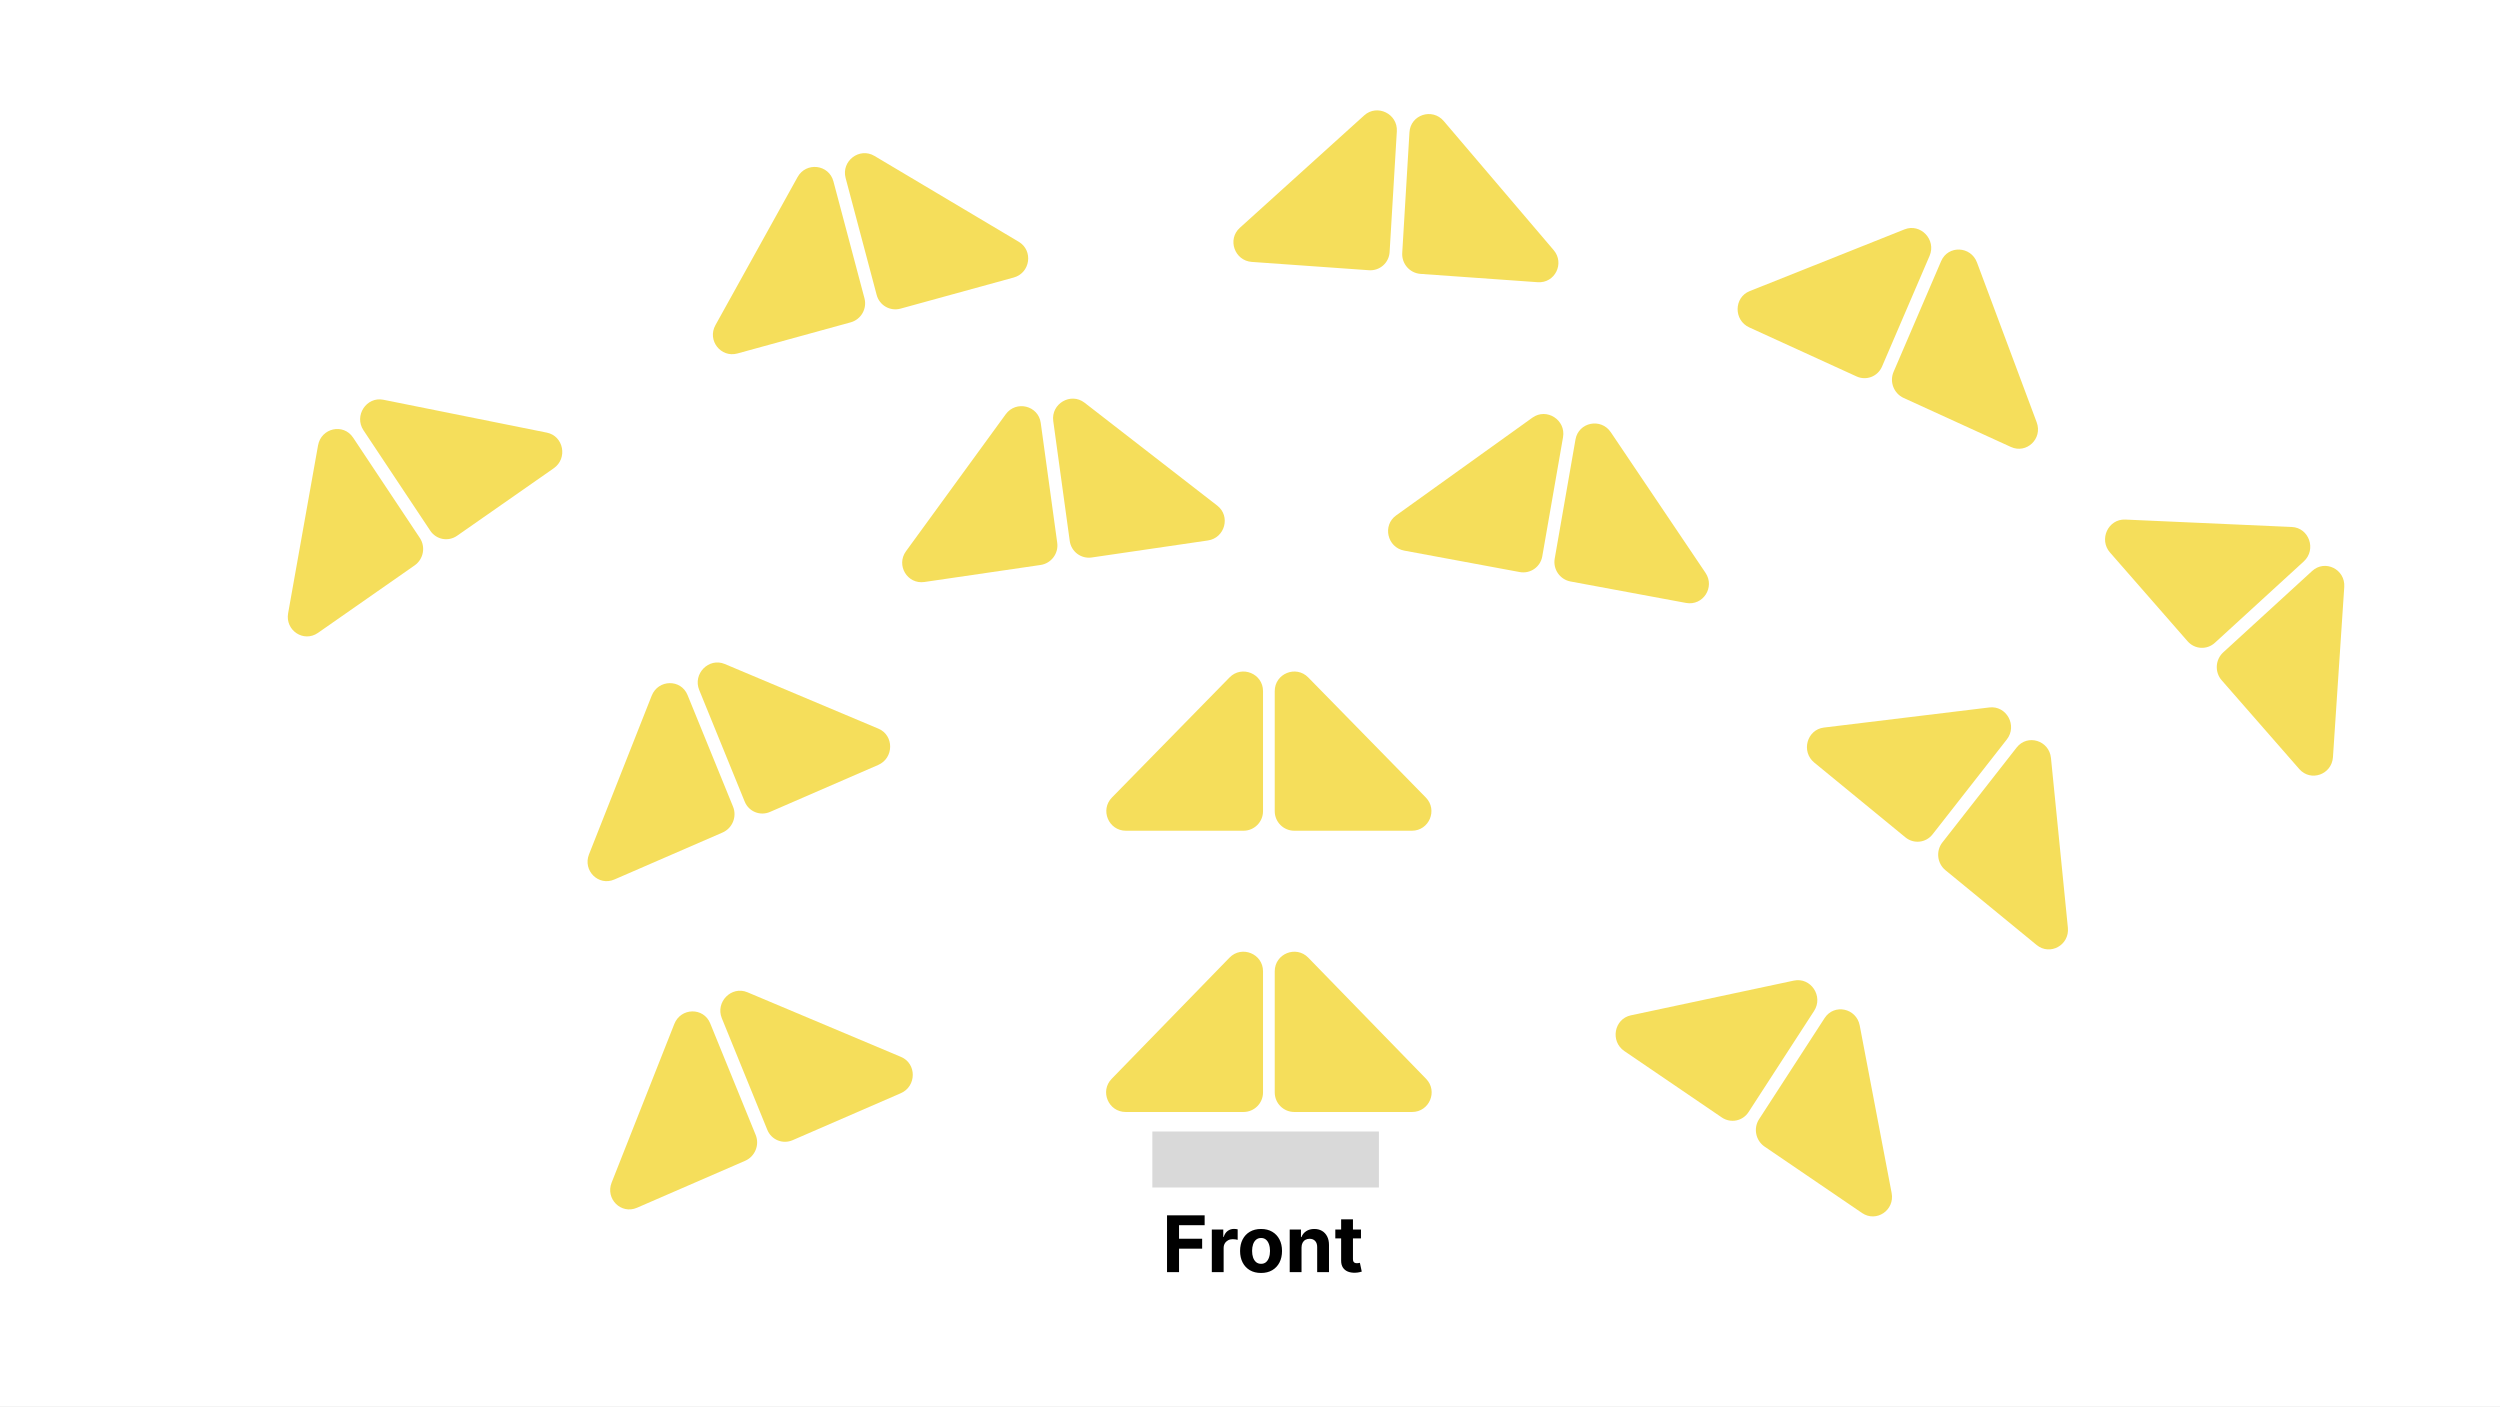
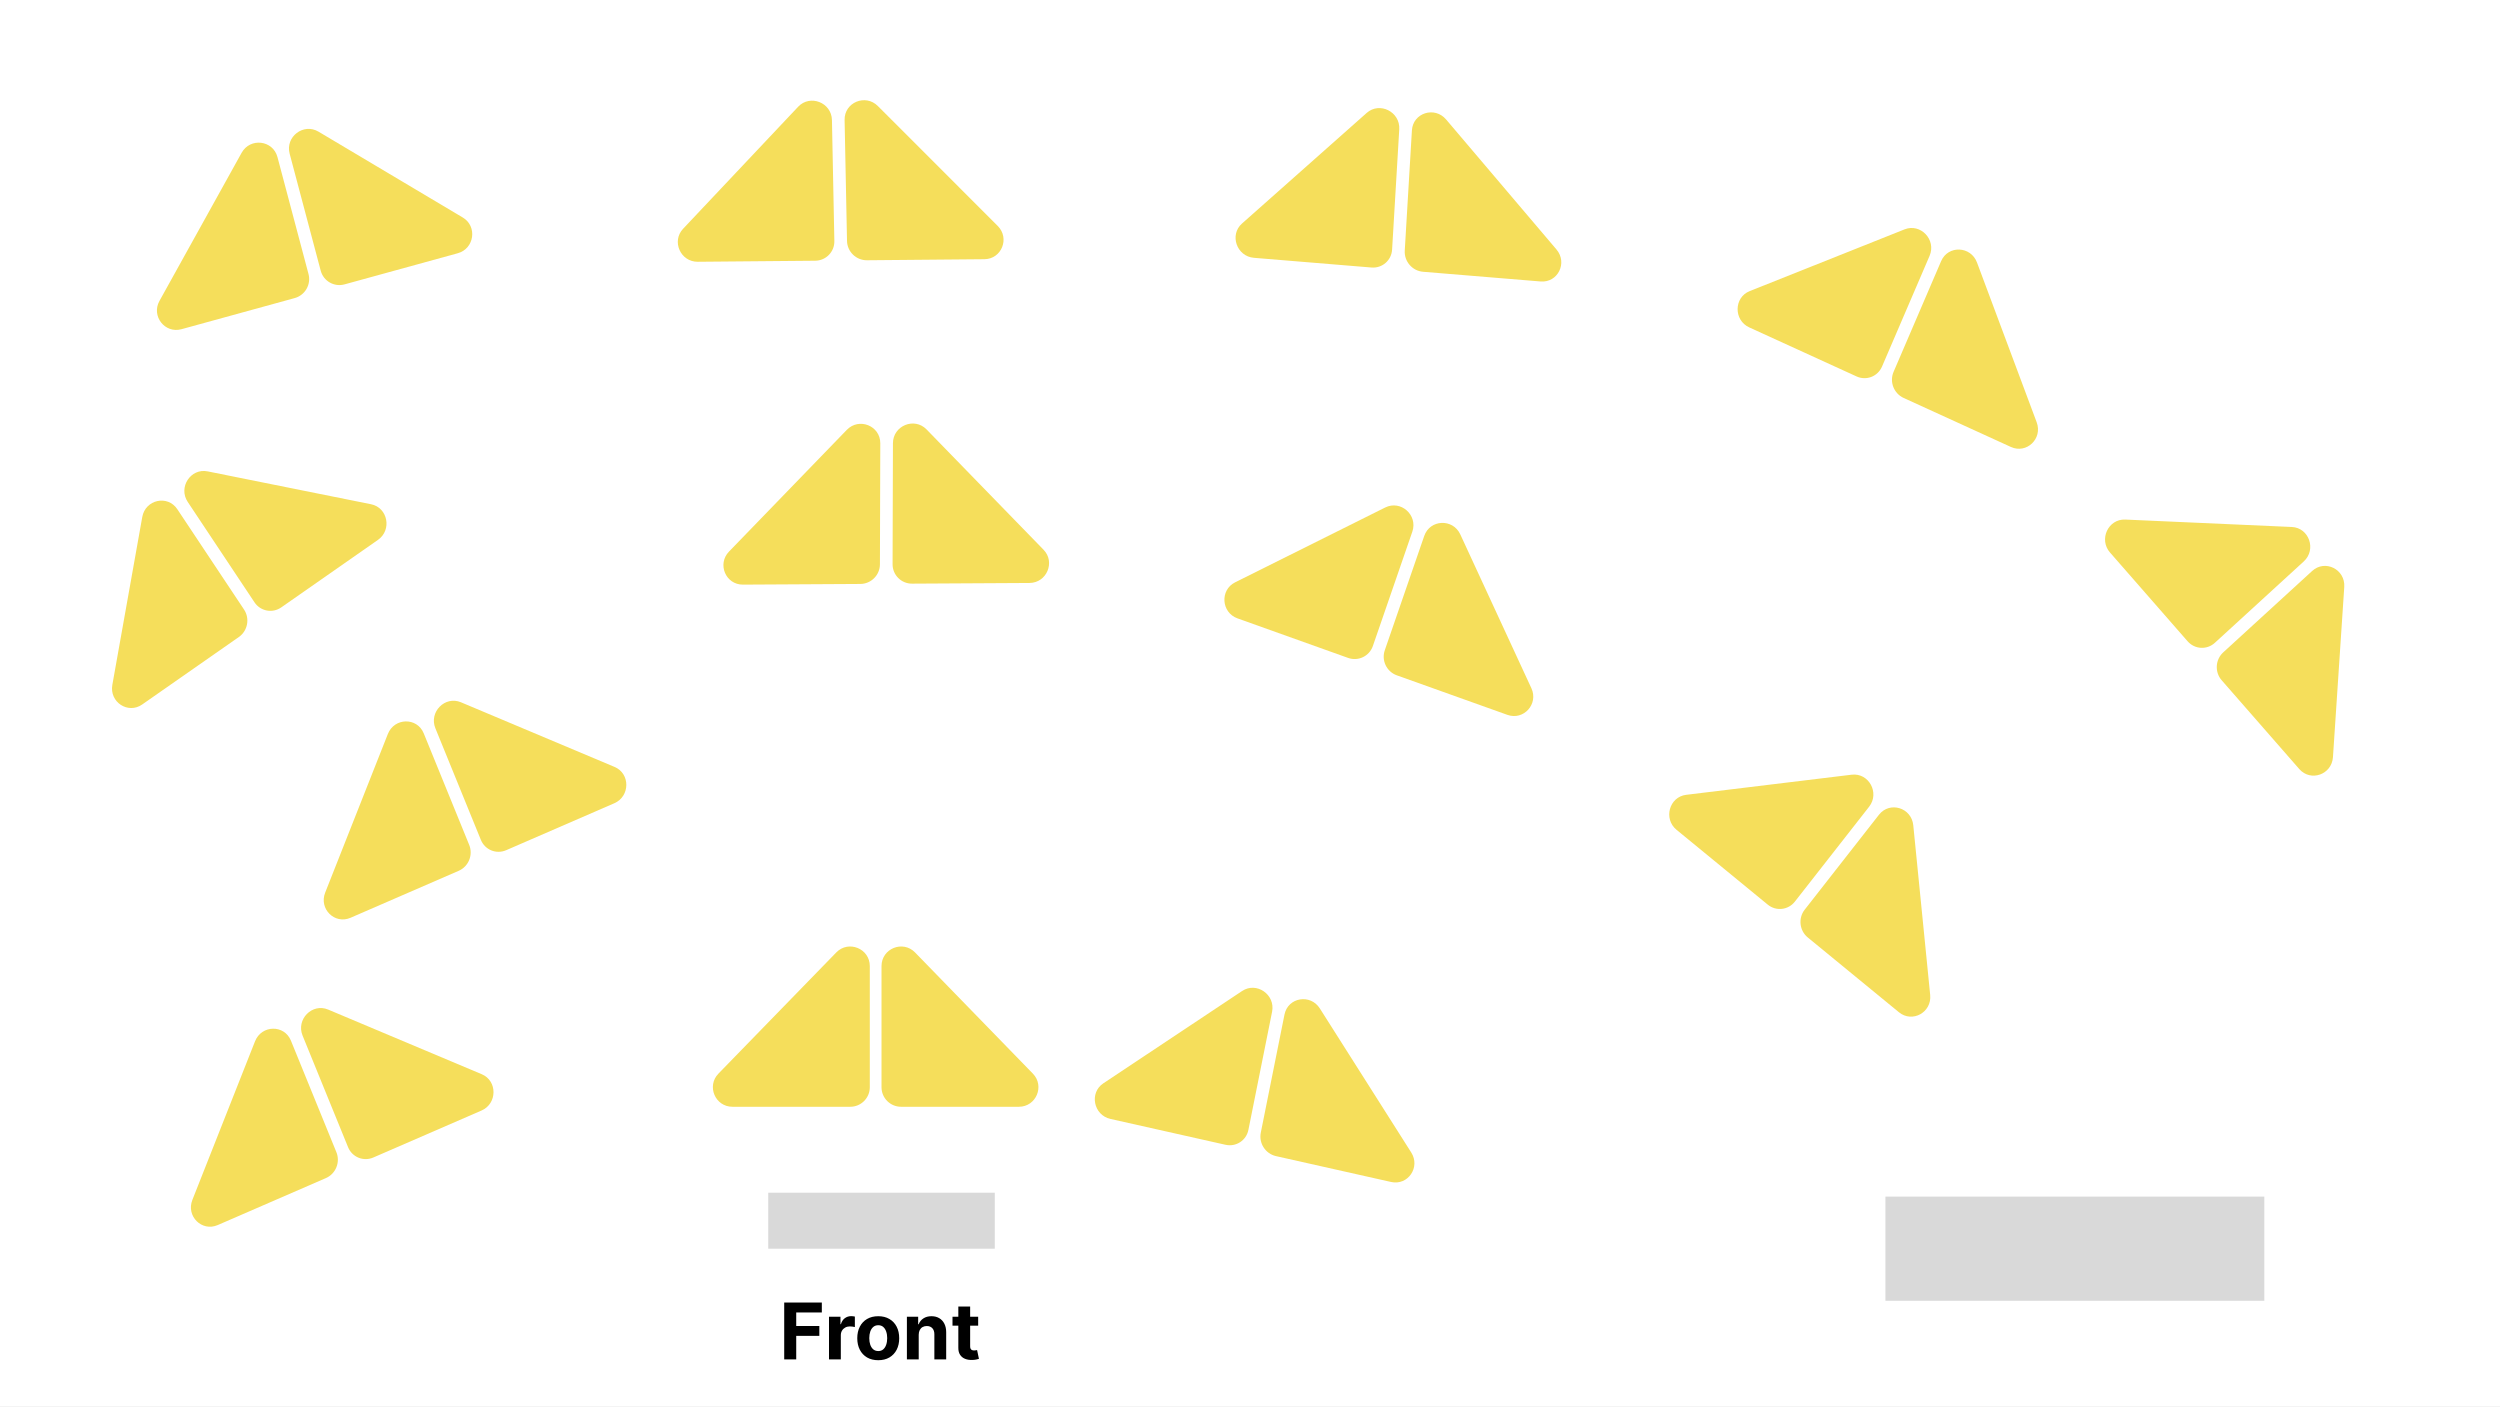
<svg xmlns="http://www.w3.org/2000/svg" width="1920" height="1080" viewBox="0 0 1920 1080" fill="none">
  <rect width="1920" height="1080" fill="white" />
-   <rect x="885" y="869" width="174" height="43" fill="#D9D9D9" />
-   <path d="M896.273 977V933.364H925.165V940.97H905.499V951.368H923.248V958.974H905.499V977H896.273ZM930.673 977V944.273H939.473V949.983H939.814C940.41 947.952 941.412 946.418 942.818 945.381C944.224 944.33 945.843 943.804 947.676 943.804C948.13 943.804 948.62 943.832 949.146 943.889C949.672 943.946 950.133 944.024 950.531 944.124V952.178C950.105 952.05 949.515 951.936 948.762 951.837C948.01 951.737 947.321 951.688 946.696 951.688C945.36 951.688 944.167 951.979 943.116 952.561C942.079 953.129 941.255 953.925 940.645 954.947C940.048 955.97 939.75 957.149 939.75 958.484V977H930.673ZM968.487 977.639C965.178 977.639 962.315 976.936 959.901 975.53C957.5 974.109 955.646 972.135 954.339 969.607C953.033 967.064 952.379 964.116 952.379 960.764C952.379 957.384 953.033 954.429 954.339 951.901C955.646 949.358 957.5 947.384 959.901 945.977C962.315 944.557 965.178 943.847 968.487 943.847C971.797 943.847 974.652 944.557 977.053 945.977C979.467 947.384 981.328 949.358 982.635 951.901C983.942 954.429 984.595 957.384 984.595 960.764C984.595 964.116 983.942 967.064 982.635 969.607C981.328 972.135 979.467 974.109 977.053 975.53C974.652 976.936 971.797 977.639 968.487 977.639ZM968.53 970.608C970.036 970.608 971.293 970.182 972.301 969.33C973.31 968.463 974.07 967.284 974.581 965.793C975.107 964.301 975.369 962.604 975.369 960.7C975.369 958.797 975.107 957.099 974.581 955.608C974.07 954.116 973.31 952.937 972.301 952.071C971.293 951.205 970.036 950.771 968.53 950.771C967.01 950.771 965.732 951.205 964.695 952.071C963.672 952.937 962.898 954.116 962.372 955.608C961.861 957.099 961.605 958.797 961.605 960.7C961.605 962.604 961.861 964.301 962.372 965.793C962.898 967.284 963.672 968.463 964.695 969.33C965.732 970.182 967.01 970.608 968.53 970.608ZM999.574 958.08V977H990.497V944.273H999.148V950.047H999.531C1000.26 948.143 1001.47 946.638 1003.17 945.53C1004.88 944.408 1006.95 943.847 1009.38 943.847C1011.65 943.847 1013.63 944.344 1015.32 945.338C1017.01 946.332 1018.32 947.753 1019.26 949.599C1020.2 951.432 1020.67 953.619 1020.67 956.162V977H1011.59V957.781C1011.61 955.778 1011.09 954.216 1010.06 953.094C1009.02 951.957 1007.59 951.389 1005.77 951.389C1004.55 951.389 1003.47 951.652 1002.54 952.178C1001.61 952.703 1000.89 953.47 1000.36 954.479C999.851 955.473 999.588 956.673 999.574 958.08ZM1045.23 944.273V951.091H1025.52V944.273H1045.23ZM1029.99 936.432H1039.07V966.943C1039.07 967.781 1039.2 968.435 1039.45 968.903C1039.71 969.358 1040.07 969.678 1040.52 969.862C1040.99 970.047 1041.53 970.139 1042.14 970.139C1042.57 970.139 1042.99 970.104 1043.42 970.033C1043.84 969.947 1044.17 969.884 1044.4 969.841L1045.83 976.595C1045.37 976.737 1044.73 976.901 1043.91 977.085C1043.08 977.284 1042.08 977.405 1040.9 977.447C1038.72 977.533 1036.8 977.241 1035.15 976.574C1033.52 975.906 1032.25 974.869 1031.34 973.463C1030.43 972.057 1029.98 970.281 1029.99 968.136V936.432Z" fill="black" />
-   <path d="M853.755 828.543L944.246 735.485C953.633 725.831 970 732.477 970 745.942V839C970 847.284 963.284 854 955 854H864.509C851.246 854 844.509 838.051 853.755 828.543Z" fill="#F5DE5B" />
-   <path d="M1095.25 828.543L1004.75 735.485C995.367 725.831 979 732.477 979 745.942V839C979 847.284 985.716 854 994 854H1084.49C1097.75 854 1104.49 838.051 1095.25 828.543Z" fill="#F5DE5B" />
-   <path d="M853.963 612.506L944.282 520.265C953.685 510.662 970 517.319 970 530.759V623C970 631.284 963.284 638 955 638H864.681C851.393 638 844.667 622 853.963 612.506Z" fill="#F5DE5B" />
-   <path d="M1095.04 612.506L1004.72 520.265C995.315 510.662 979 517.319 979 530.759V623C979 631.284 985.716 638 994 638H1084.32C1097.61 638 1104.33 622 1095.04 612.506Z" fill="#F5DE5B" />
-   <path d="M1252.48 779.777L1377.68 753.101C1390.68 750.332 1400.54 765.106 1393.23 776.386L1342.89 854.062C1338.39 861.014 1329.19 862.869 1322.34 858.205L1247.48 807.205C1236.5 799.725 1239.64 782.514 1252.48 779.777Z" fill="#F5DE5B" />
-   <path d="M1452.78 916.232L1428.26 787.557C1425.71 774.201 1408.61 770.6 1401.3 781.88L1350.96 859.556C1346.45 866.508 1348.35 875.925 1355.2 880.589L1430.06 931.589C1441.04 939.069 1455.3 929.432 1452.78 916.232Z" fill="#F5DE5B" />
-   <path d="M1400.75 558.768L1527.82 543.322C1541.01 541.719 1549.53 557.311 1541.24 567.897L1484.2 640.793C1479.1 647.317 1469.77 648.347 1463.36 643.093L1393.33 585.643C1383.06 577.217 1387.71 560.352 1400.75 558.768Z" fill="#F5DE5B" />
-   <path d="M1588.13 712.483L1575.14 582.137C1573.79 568.609 1557.07 563.501 1548.79 574.087L1491.75 646.983C1486.64 653.507 1487.7 663.055 1494.1 668.309L1564.14 725.759C1574.41 734.185 1589.47 725.854 1588.13 712.483Z" fill="#F5DE5B" />
-   <path d="M452.363 656.129L500.486 534.33C505.482 521.686 522.966 521.349 528.041 533.798L562.986 619.532C566.113 627.203 562.488 636.097 554.889 639.396L471.82 675.462C459.635 680.753 447.427 668.623 452.363 656.129Z" fill="#F5DE5B" />
-   <path d="M674.641 559.622L556.626 509.955C544.376 504.8 531.916 517.464 536.99 529.913L571.936 615.646C575.063 623.318 583.758 626.862 591.357 623.563L674.426 587.496C686.611 582.206 686.746 564.717 674.641 559.622Z" fill="#F5DE5B" />
-   <path d="M221.278 470.974L244.261 342.045C246.647 328.662 263.716 324.86 271.161 336.054L322.432 413.142C327.02 420.04 325.233 429.476 318.44 434.219L244.186 486.06C233.293 493.664 218.92 484.199 221.278 470.974Z" fill="#F5DE5B" />
-   <path d="M419.97 332.257L294.444 307.01C281.414 304.389 271.716 319.274 279.161 330.468L330.432 407.557C335.02 414.455 344.246 416.202 351.038 411.46L425.293 359.619C436.185 352.015 432.845 334.847 419.97 332.257Z" fill="#F5DE5B" />
-   <path d="M695.815 423.323L772.37 318.176C780.336 307.236 797.452 311.441 799.287 324.789L811.949 416.868C813.078 425.075 807.348 432.701 799.151 433.902L709.934 446.97C696.82 448.891 687.98 434.085 695.815 423.323Z" fill="#F5DE5B" />
-   <path d="M934.851 388.31L832.972 309.299C822.372 301.078 807.065 310.033 808.901 323.381L821.563 415.459C822.691 423.666 830.251 429.346 838.448 428.145L927.665 415.077C940.779 413.156 945.278 396.397 934.851 388.31Z" fill="#F5DE5B" />
-   <path d="M1072.23 395.836L1176.88 320.768C1187.76 312.959 1202.72 322.493 1200.41 335.764L1184.46 427.297C1183.04 435.458 1175.28 440.848 1167.13 439.336L1078.45 422.871C1065.41 420.451 1061.52 403.52 1072.23 395.836Z" fill="#F5DE5B" />
-   <path d="M1309.83 439.945L1237.09 331.947C1229.52 320.712 1212.28 324.267 1209.97 337.538L1194.01 429.071C1192.59 437.232 1198.04 445.074 1206.19 446.586L1294.87 463.051C1307.91 465.471 1317.27 451.001 1309.83 439.945Z" fill="#F5DE5B" />
-   <path d="M549.445 249.729L612.536 135.993C619.101 124.159 636.603 126.235 640.061 139.257L663.912 229.09C666.038 237.096 661.286 245.368 653.298 247.564L566.355 271.467C553.575 274.981 542.987 261.37 549.445 249.729Z" fill="#F5DE5B" />
-   <path d="M782.387 185.685L671.593 119.756C660.065 112.896 645.971 123.659 649.429 136.681L673.28 226.514C675.406 234.521 683.605 239.231 691.593 237.035L778.535 213.131C791.315 209.618 793.727 192.433 782.387 185.685Z" fill="#F5DE5B" />
-   <path d="M952.167 174.984L1047.7 88.623C1057.64 79.64 1073.58 87.43 1072.77 100.877L1067.22 193.624C1066.72 201.893 1059.62 208.121 1051.36 207.535L961.38 201.149C948.156 200.211 942.387 183.825 952.167 174.984Z" fill="#F5DE5B" />
-   <path d="M1193.21 192.091L1108.79 92.959C1100.01 82.647 1083.27 88.118 1082.47 101.565L1076.91 194.311C1076.42 202.581 1082.71 209.76 1090.98 210.346L1180.95 216.732C1194.18 217.671 1201.85 202.239 1193.21 192.091Z" fill="#F5DE5B" />
+   <rect x="590" y="916" width="174" height="43" fill="#D9D9D9" />
+   <rect x="1448" y="919" width="291" height="80" fill="#D9D9D9" />
+   <path d="M602.273 1044V1000.36H631.165V1007.97H611.499V1018.37H629.248V1025.97H611.499V1044H602.273ZM636.673 1044V1011.27H645.473V1016.98H645.814C646.41 1014.95 647.412 1013.42 648.818 1012.38C650.224 1011.33 651.843 1010.8 653.676 1010.8C654.13 1010.8 654.62 1010.83 655.146 1010.89C655.672 1010.95 656.133 1011.02 656.531 1011.12V1019.18C656.105 1019.05 655.515 1018.94 654.762 1018.84C654.01 1018.74 653.321 1018.69 652.696 1018.69C651.36 1018.69 650.167 1018.98 649.116 1019.56C648.079 1020.13 647.255 1020.92 646.645 1021.95C646.048 1022.97 645.75 1024.15 645.75 1025.48V1044H636.673ZM674.487 1044.64C671.178 1044.64 668.315 1043.94 665.901 1042.53C663.5 1041.11 661.646 1039.13 660.339 1036.61C659.033 1034.06 658.379 1031.12 658.379 1027.76C658.379 1024.38 659.033 1021.43 660.339 1018.9C661.646 1016.36 663.5 1014.38 665.901 1012.98C668.315 1011.56 671.178 1010.85 674.487 1010.85C677.797 1010.85 680.652 1011.56 683.053 1012.98C685.467 1014.38 687.328 1016.36 688.635 1018.9C689.942 1021.43 690.595 1024.38 690.595 1027.76C690.595 1031.12 689.942 1034.06 688.635 1036.61C687.328 1039.13 685.467 1041.11 683.053 1042.53C680.652 1043.94 677.797 1044.64 674.487 1044.64ZM674.53 1037.61C676.036 1037.61 677.293 1037.18 678.301 1036.33C679.31 1035.46 680.07 1034.28 680.581 1032.79C681.107 1031.3 681.369 1029.6 681.369 1027.7C681.369 1025.8 681.107 1024.1 680.581 1022.61C680.07 1021.12 679.31 1019.94 678.301 1019.07C677.293 1018.2 676.036 1017.77 674.53 1017.77C673.01 1017.77 671.732 1018.2 670.695 1019.07C669.672 1019.94 668.898 1021.12 668.372 1022.61C667.861 1024.1 667.605 1025.8 667.605 1027.7C667.605 1029.6 667.861 1031.3 668.372 1032.79C668.898 1034.28 669.672 1035.46 670.695 1036.33C671.732 1037.18 673.01 1037.61 674.53 1037.61ZM705.574 1025.08V1044H696.497V1011.27H705.148V1017.05H705.531C706.256 1015.14 707.47 1013.64 709.175 1012.53C710.879 1011.41 712.946 1010.85 715.375 1010.85C717.648 1010.85 719.629 1011.34 721.32 1012.34C723.01 1013.33 724.324 1014.75 725.261 1016.6C726.199 1018.43 726.668 1020.62 726.668 1023.16V1044H717.591V1024.78C717.605 1022.78 717.094 1021.22 716.057 1020.09C715.02 1018.96 713.592 1018.39 711.774 1018.39C710.553 1018.39 709.473 1018.65 708.536 1019.18C707.612 1019.7 706.888 1020.47 706.362 1021.48C705.851 1022.47 705.588 1023.67 705.574 1025.08ZM751.229 1011.27V1018.09H731.52V1011.27H751.229ZM735.995 1003.43H745.071V1033.94C745.071 1034.78 745.199 1035.43 745.455 1035.9C745.711 1036.36 746.066 1036.68 746.52 1036.86C746.989 1037.05 747.529 1037.14 748.14 1037.14C748.566 1037.14 748.992 1037.1 749.418 1037.03C749.844 1036.95 750.171 1036.88 750.398 1036.84L751.826 1043.6C751.371 1043.74 750.732 1043.9 749.908 1044.09C749.084 1044.28 748.083 1044.4 746.904 1044.45C744.716 1044.53 742.799 1044.24 741.151 1043.57C739.517 1042.91 738.246 1041.87 737.337 1040.46C736.428 1039.06 735.98 1037.28 735.995 1035.14V1003.43Z" fill="black" />
+   <path d="M551.759 824.543L642.25 731.485C651.637 721.831 668.004 728.477 668.004 741.942V835C668.004 843.284 661.288 850 653.004 850H562.513C549.25 850 542.513 834.051 551.759 824.543Z" fill="#F5DE5B" />
+   <path d="M793.249 824.543L702.758 731.485C693.371 721.831 677.004 728.477 677.004 741.942V835C677.004 843.284 683.72 850 692.004 850H782.495C795.758 850 802.495 834.051 793.249 824.543Z" fill="#F5DE5B" />
+   <path d="M847.353 831.99L953.936 761.09C964.999 753.731 979.612 763.835 976.968 777.014L958.766 867.767C957.136 875.89 949.263 881.003 941.18 879.187L852.8 859.333C839.837 856.422 836.419 839.263 847.353 831.99Z" fill="#F5DE5B" />
+   <path d="M1083.83 885.11L1013.65 774.503C1006.37 763.023 989.134 765.973 986.491 779.152L968.288 869.906C966.659 878.028 971.89 886.085 979.973 887.901L1068.35 907.754C1081.32 910.666 1091.03 896.456 1083.83 885.11Z" fill="#F5DE5B" />
+   <path d="M1295 610.416L1422.07 594.97C1435.26 593.367 1443.78 608.959 1435.49 619.545L1378.45 692.441C1373.35 698.965 1364.01 699.995 1357.61 694.741L1287.58 637.291C1277.3 628.865 1281.96 612 1295 610.416Z" fill="#F5DE5B" />
+   <path d="M1482.38 764.131L1469.39 633.785C1468.04 620.256 1451.32 615.149 1443.04 625.735L1386 698.631C1380.89 705.155 1381.95 714.703 1388.35 719.957L1458.38 777.407C1468.66 785.833 1483.72 777.502 1482.38 764.131Z" fill="#F5DE5B" />
+   <path d="M249.741 685.522L297.865 563.722C302.86 551.079 320.345 550.742 325.419 563.191L360.364 648.924C363.491 656.596 359.866 665.489 352.267 668.788L269.198 704.855C257.013 710.145 244.805 698.015 249.741 685.522Z" fill="#F5DE5B" />
+   <path d="M472.019 589.015L354.005 539.348C341.754 534.192 329.295 546.856 334.369 559.305L369.314 645.039C372.441 652.71 381.136 656.254 388.735 652.955L471.804 616.889C483.989 611.598 484.124 594.109 472.019 589.015Z" fill="#F5DE5B" />
+   <path d="M86.278 525.974L109.261 397.045C111.647 383.662 128.716 379.86 136.161 391.054L187.432 468.142C192.02 475.04 190.233 484.476 183.44 489.219L109.186 541.06C98.293 548.664 83.92 539.199 86.278 525.974Z" fill="#F5DE5B" />
+   <path d="M284.97 387.257L159.444 362.01C146.414 359.389 136.716 374.274 144.161 385.468L195.432 462.557C200.02 469.455 209.246 471.202 216.038 466.46L290.293 414.619C301.185 407.015 297.845 389.847 284.97 387.257Z" fill="#F5DE5B" />
+   <path d="M559.882 423.61L650.329 330.145C659.74 320.42 676.104 326.967 676.064 340.441L675.784 433.385C675.759 441.67 669.023 448.424 660.739 448.472L570.571 448.992C557.317 449.069 550.625 433.176 559.882 423.61Z" fill="#F5DE5B" />
+   <path d="M801.464 422.215L711.577 329.791C702.224 320.175 685.82 326.911 685.78 340.384L685.499 433.329C685.474 441.613 692.17 448.29 700.454 448.242L790.621 447.722C803.875 447.645 810.664 431.675 801.464 422.215Z" fill="#F5DE5B" />
+   <path d="M948.567 447.23L1063.82 389.766C1075.81 383.788 1089.06 395.581 1084.67 408.315L1054.36 496.144C1051.65 503.975 1043.14 508.063 1035.34 505.274L950.399 474.909C937.916 470.447 936.768 453.113 948.567 447.23Z" fill="#F5DE5B" />
+   <path d="M1176.11 528.576L1121.49 410.382C1115.8 398.087 1098.21 398.853 1093.82 411.586L1063.51 499.416C1060.81 507.247 1064.94 515.856 1072.74 518.644L1157.68 549.009C1170.16 553.472 1181.71 540.675 1176.11 528.576Z" fill="#F5DE5B" />
+   <path d="M122.468 231.091L185.56 117.355C192.124 105.521 209.627 107.596 213.084 120.619L236.935 210.451C239.061 218.458 234.309 226.729 226.321 228.926L139.379 252.829C126.599 256.343 116.011 242.732 122.468 231.091Z" fill="#F5DE5B" />
+   <path d="M355.41 167.046L244.616 101.118C233.089 94.258 218.995 105.021 222.452 118.043L246.304 207.875C248.43 215.882 256.628 220.593 264.616 218.397L351.559 194.493C364.339 190.979 366.75 173.794 355.41 167.046Z" fill="#F5DE5B" />
+   <path d="M524.617 175.695L612.963 81.993C622.153 72.245 638.664 78.74 638.933 92.208L640.787 185.103C640.953 193.385 634.371 200.16 626.087 200.234L535.887 201.042C522.631 201.16 515.573 185.287 524.617 175.695Z" fill="#F5DE5B" />
+   <path d="M766.259 173.53L674.204 81.444C664.629 71.864 648.383 78.653 648.652 92.121L650.506 185.015C650.671 193.298 657.521 199.952 665.805 199.878L756.005 199.07C769.261 198.951 775.683 182.957 766.259 173.53Z" fill="#F5DE5B" />
  <path d="M1343.75 223.572L1462.67 176.163C1475.01 171.243 1487.23 184.141 1481.92 196.492L1445.38 281.544C1442.11 289.156 1433.35 292.535 1425.82 289.092L1343.44 251.448C1331.35 245.927 1331.55 228.435 1343.75 223.572Z" fill="#F5DE5B" />
  <path d="M1564.17 324.296L1518.33 201.599C1513.57 188.864 1496.1 188.197 1490.79 200.548L1454.26 285.6C1450.99 293.212 1454.44 302.173 1461.98 305.616L1544.36 343.26C1556.44 348.782 1568.88 336.882 1564.17 324.296Z" fill="#F5DE5B" />
+   <path d="M953.847 171.675L1049.62 86.72C1059.56 77.902 1075.43 85.888 1074.63 99.307L1069.13 191.712C1068.63 199.982 1061.54 206.133 1053.29 205.452L963.017 198.003C949.777 196.91 944.023 180.39 953.847 171.675Z" fill="#F5DE5B" />
+   <path d="M1195.38 191.608L1110.61 91.754C1101.81 81.389 1085.15 86.692 1084.35 100.11L1078.85 192.515C1078.36 200.785 1084.65 208.041 1092.91 208.722L1183.18 216.171C1196.42 217.264 1204.07 201.851 1195.38 191.608Z" fill="#F5DE5B" />
  <path d="M1632.22 399.025L1760.11 404.722C1773.39 405.314 1779.22 422.095 1769.3 431.171L1701.02 493.669C1694.9 499.262 1685.53 498.74 1680.08 492.502L1620.47 424.307C1611.73 414.305 1619.1 398.441 1632.22 399.025Z" fill="#F5DE5B" />
  <path d="M1791.71 581.494L1800.39 450.801C1801.29 437.235 1785.64 429.442 1775.72 438.517L1707.44 501.015C1701.33 506.608 1700.79 516.199 1706.24 522.436L1765.85 590.631C1774.6 600.634 1790.82 594.9 1791.71 581.494Z" fill="#F5DE5B" />
-   <path d="M469.737 908.23L517.861 786.43C522.856 773.787 540.341 773.45 545.415 785.899L580.361 871.632C583.487 879.304 579.862 888.197 572.263 891.496L489.194 927.563C477.009 932.853 464.801 920.723 469.737 908.23Z" fill="#F5DE5B" />
-   <path d="M692.015 811.722L574 762.055C561.75 756.9 549.29 769.564 554.364 782.013L589.31 867.746C592.437 875.418 601.132 878.962 608.731 875.663L691.8 839.596C703.985 834.306 704.12 816.817 692.015 811.722Z" fill="#F5DE5B" />
+   <path d="M147.741 921.522L195.865 799.723C200.86 787.079 218.345 786.742 223.419 799.191L258.364 884.925C261.491 892.596 257.866 901.49 250.267 904.789L167.198 940.855C155.013 946.146 142.805 934.016 147.741 921.522Z" fill="#F5DE5B" />
+   <path d="M370.019 825.015L252.004 775.348C239.754 770.192 227.294 782.856 232.368 795.305L267.314 881.039C270.441 888.71 279.136 892.254 286.735 888.955L369.804 852.889C381.989 847.598 382.124 830.109 370.019 825.015Z" fill="#F5DE5B" />
</svg>
